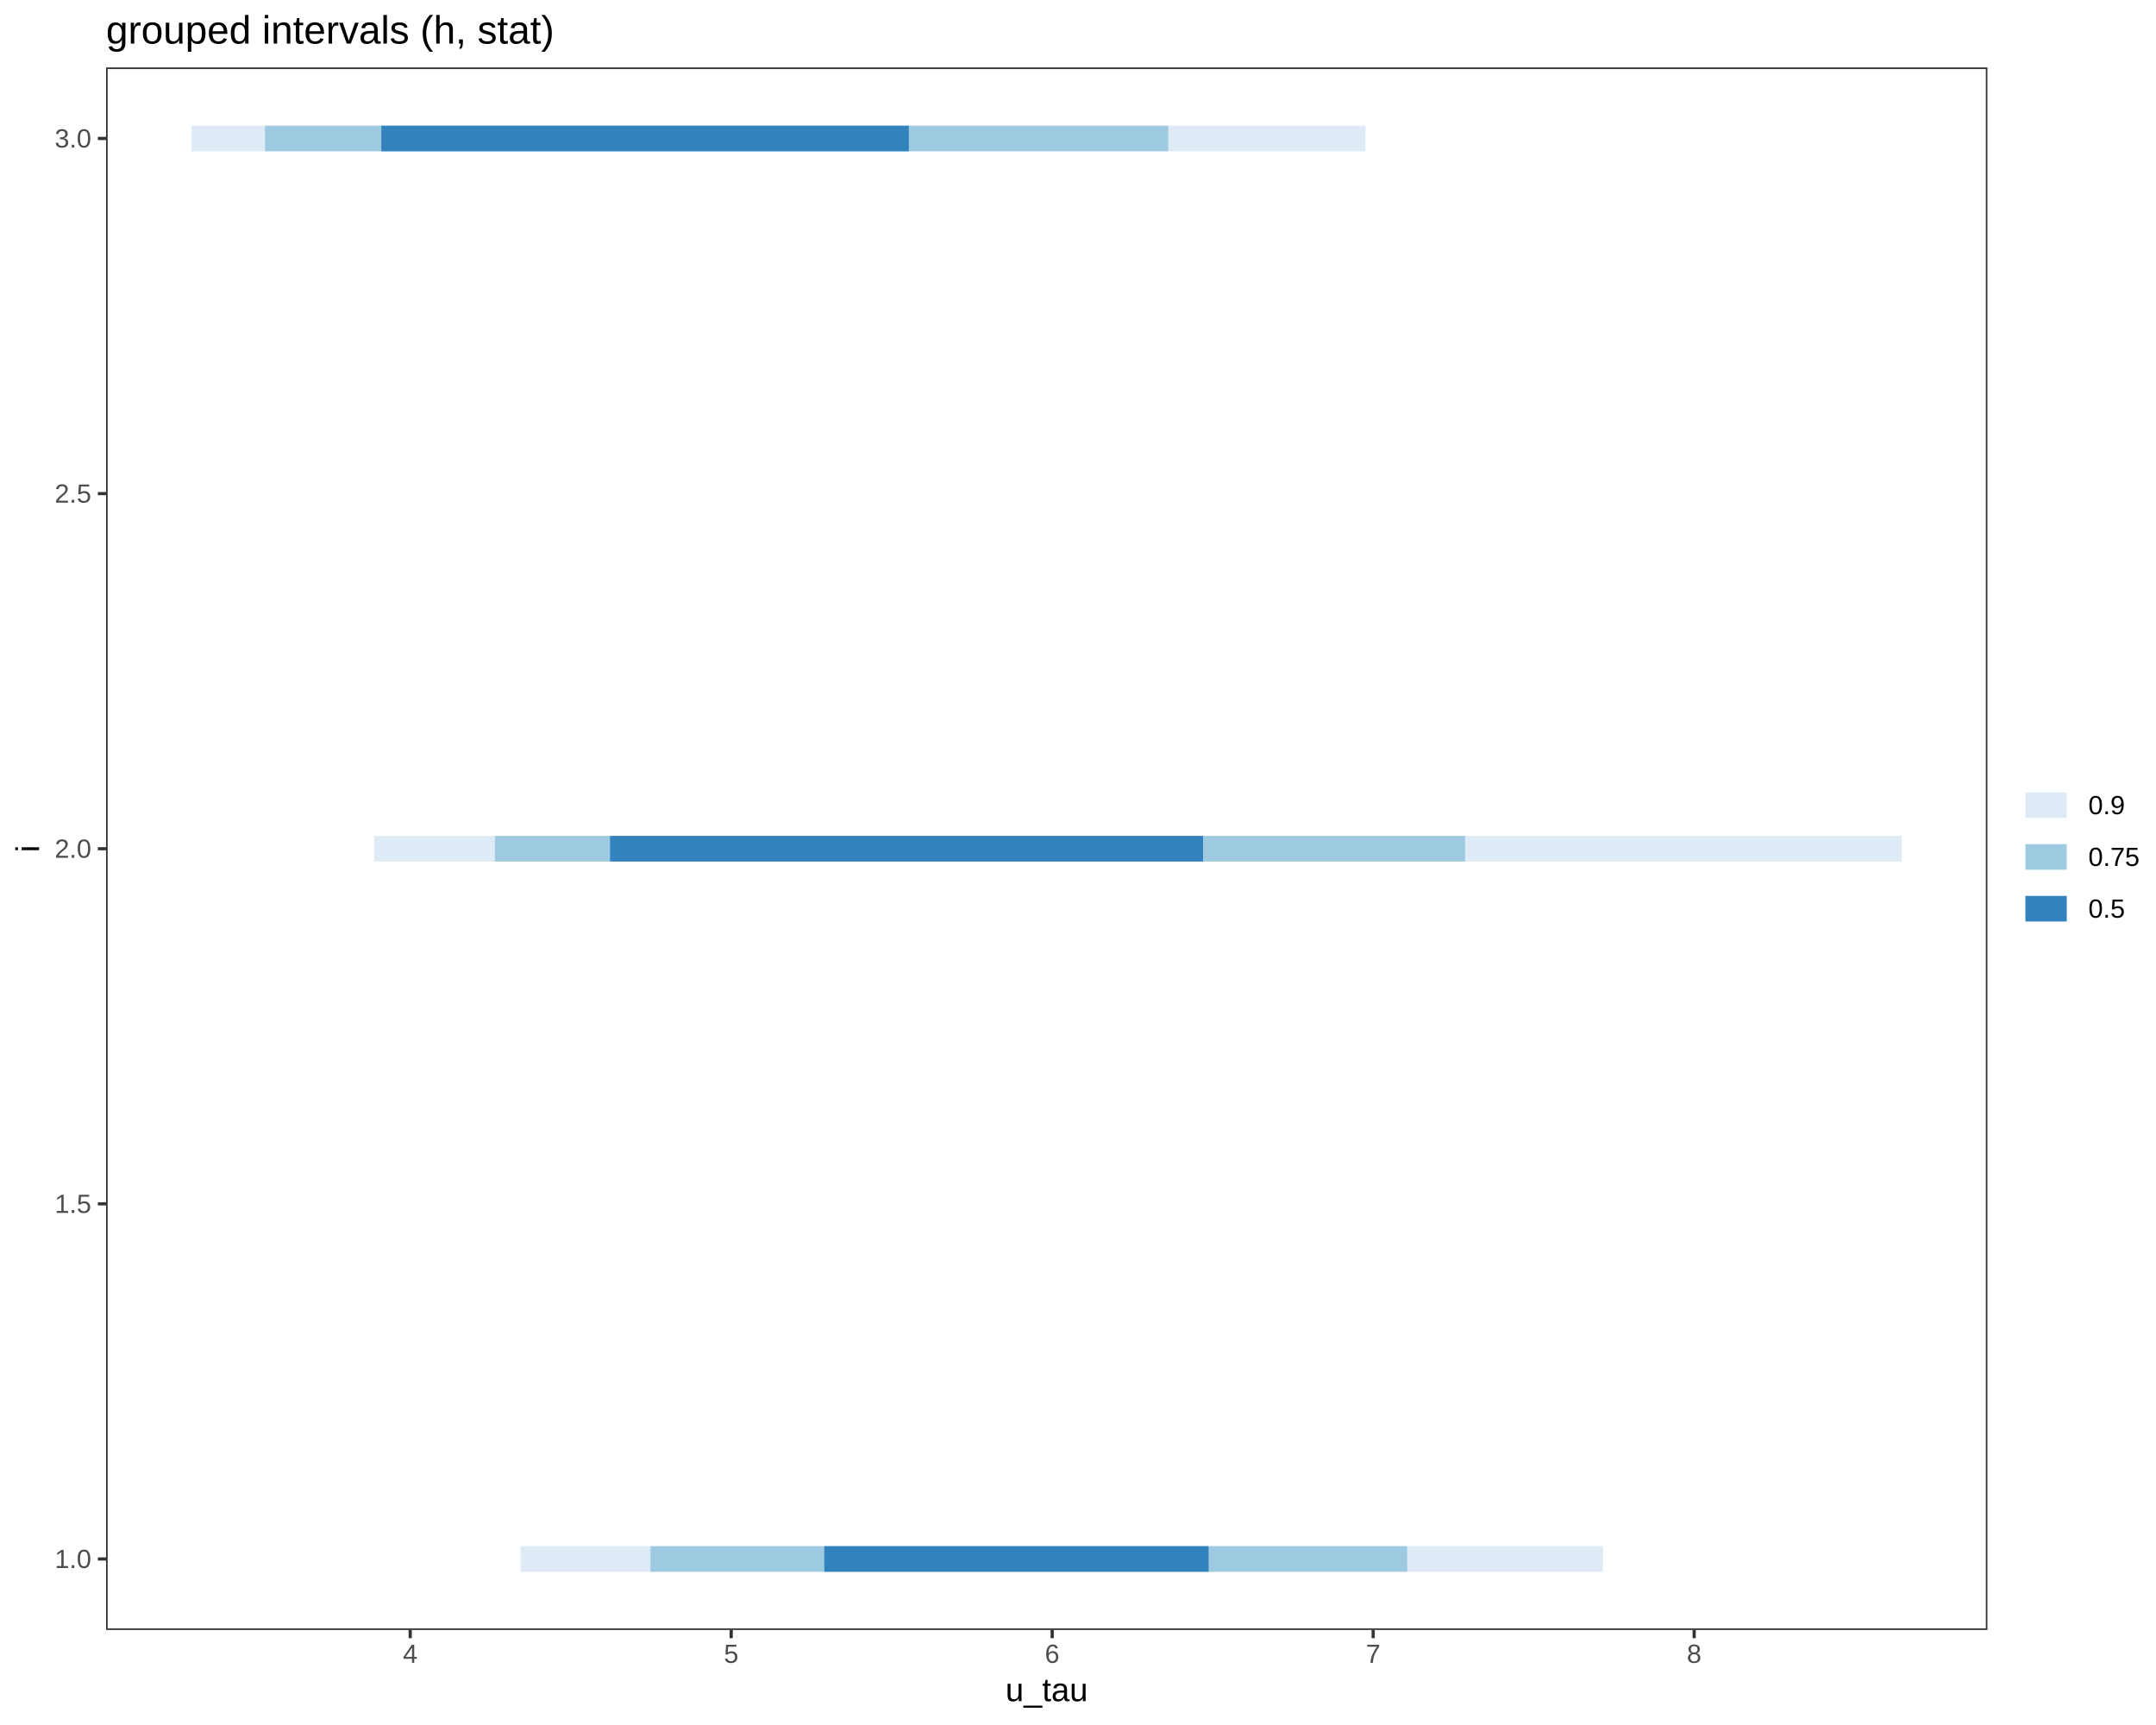
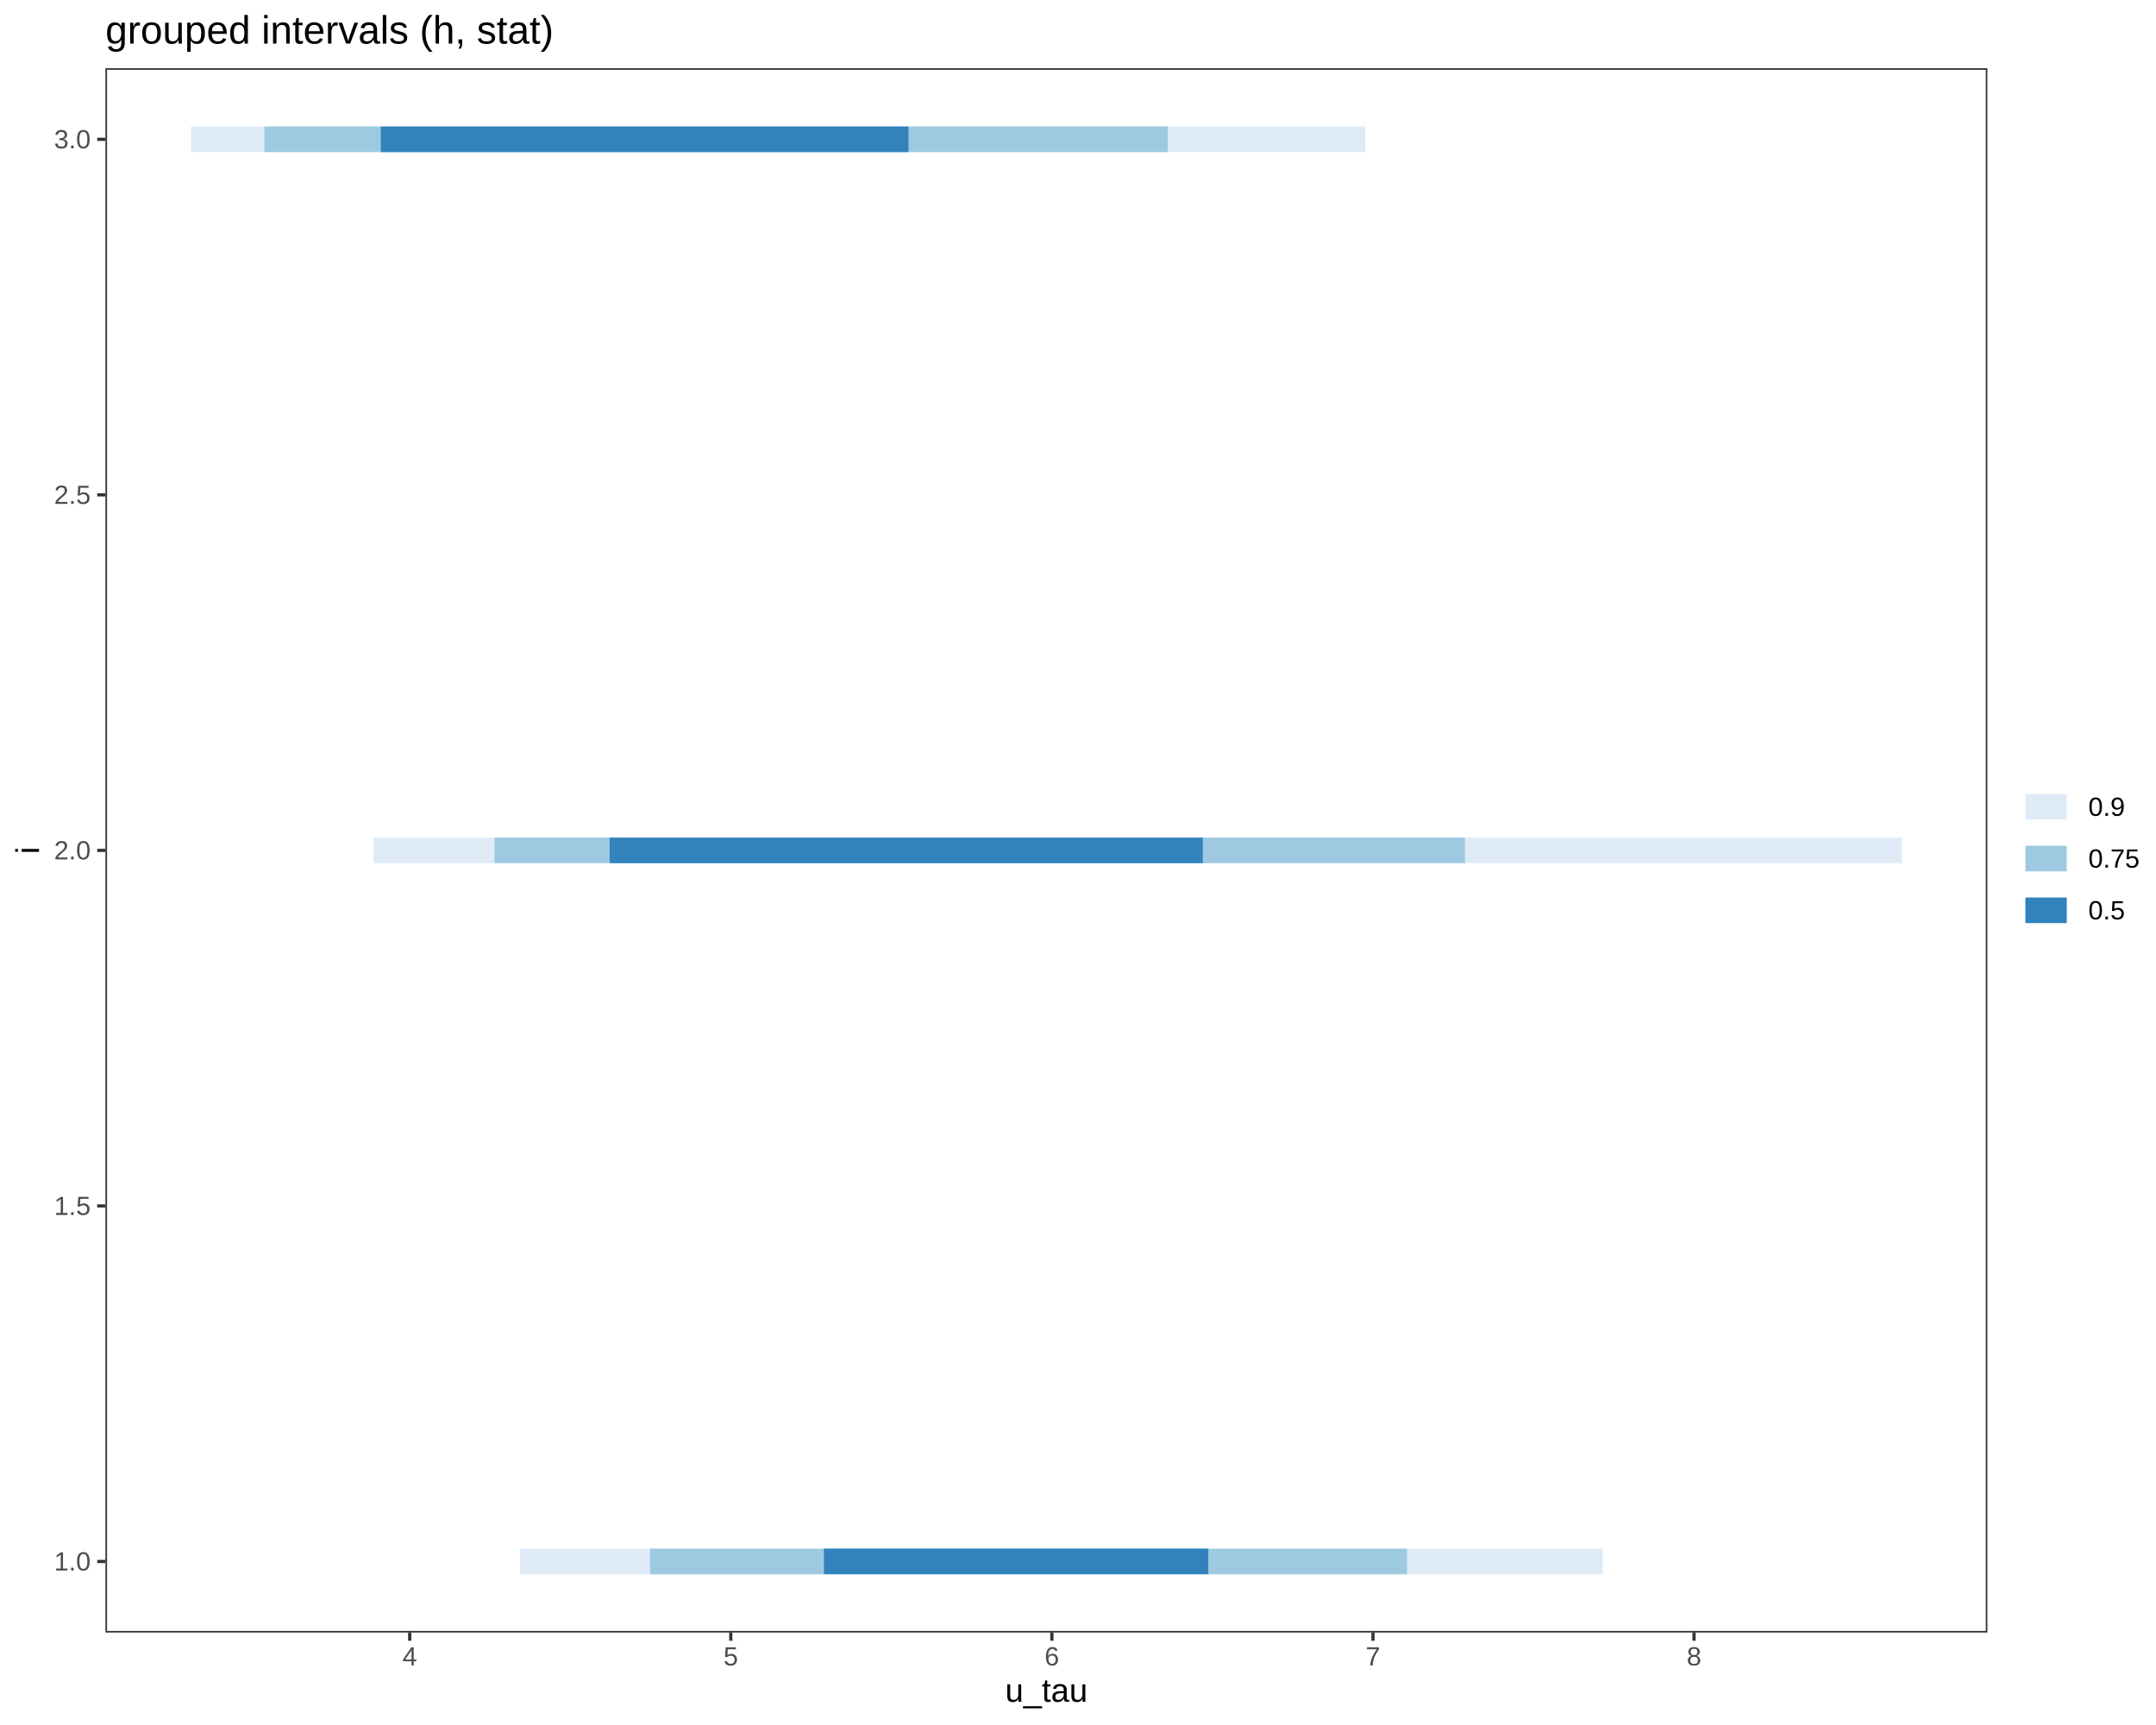
<svg xmlns="http://www.w3.org/2000/svg" viewBox="0 0 720.00 576.00">
  <defs>
    <style type="text/css">
    line, polyline, polygon, path, rect, circle {
      fill: none;
      stroke: #000000;
      stroke-linecap: round;
      stroke-linejoin: round;
      stroke-miterlimit: 10.00;
    }
  </style>
  </defs>
  <rect width="100%" height="100%" style="stroke: none; fill: #FFFFFF;" />
  <rect x="0.00" y="0.00" width="720.00" height="576.00" style="stroke-width: 1.07; stroke: #FFFFFF; fill: #FFFFFF;" />
  <defs>
-     <clipPath id="cpMzUuNDJ8NjYzLjY5fDU0NC4yN3wyMi41Mg==">
-       <rect x="35.42" y="22.52" width="628.28" height="521.75" />
+     <clipPath id="cpMzUuMjF8NjYzLjY5fDU0NS4xM3wyMi43Nw==">
+       <rect x="35.21" y="22.77" width="628.48" height="522.36" />
    </clipPath>
  </defs>
-   <rect x="35.42" y="22.52" width="628.28" height="521.75" style="stroke-width: 1.07; stroke: none; fill: #FFFFFF;" clip-path="url(#cpMzUuNDJ8NjYzLjY5fDU0NC4yN3wyMi41Mg==)" />
-   <line x1="173.82" y1="520.56" x2="535.30" y2="520.56" style="stroke-width: 8.54; stroke: #DEEBF7; stroke-linecap: butt;" clip-path="url(#cpMzUuNDJ8NjYzLjY5fDU0NC4yN3wyMi41Mg==)" />
-   <line x1="217.23" y1="520.56" x2="469.92" y2="520.56" style="stroke-width: 8.54; stroke: #9ECAE1; stroke-linecap: butt;" clip-path="url(#cpMzUuNDJ8NjYzLjY5fDU0NC4yN3wyMi41Mg==)" />
-   <line x1="275.28" y1="520.56" x2="403.61" y2="520.56" style="stroke-width: 8.54; stroke: #3182BD; stroke-linecap: butt;" clip-path="url(#cpMzUuNDJ8NjYzLjY5fDU0NC4yN3wyMi41Mg==)" />
-   <line x1="124.96" y1="283.40" x2="635.13" y2="283.40" style="stroke-width: 8.54; stroke: #DEEBF7; stroke-linecap: butt;" clip-path="url(#cpMzUuNDJ8NjYzLjY5fDU0NC4yN3wyMi41Mg==)" />
-   <line x1="165.28" y1="283.40" x2="489.28" y2="283.40" style="stroke-width: 8.54; stroke: #9ECAE1; stroke-linecap: butt;" clip-path="url(#cpMzUuNDJ8NjYzLjY5fDU0NC4yN3wyMi41Mg==)" />
-   <line x1="203.74" y1="283.40" x2="401.76" y2="283.40" style="stroke-width: 8.54; stroke: #3182BD; stroke-linecap: butt;" clip-path="url(#cpMzUuNDJ8NjYzLjY5fDU0NC4yN3wyMi41Mg==)" />
-   <line x1="63.97" y1="46.24" x2="456.01" y2="46.24" style="stroke-width: 8.54; stroke: #DEEBF7; stroke-linecap: butt;" clip-path="url(#cpMzUuNDJ8NjYzLjY5fDU0NC4yN3wyMi41Mg==)" />
-   <line x1="88.50" y1="46.24" x2="390.11" y2="46.24" style="stroke-width: 8.54; stroke: #9ECAE1; stroke-linecap: butt;" clip-path="url(#cpMzUuNDJ8NjYzLjY5fDU0NC4yN3wyMi41Mg==)" />
-   <line x1="127.35" y1="46.24" x2="303.50" y2="46.24" style="stroke-width: 8.54; stroke: #3182BD; stroke-linecap: butt;" clip-path="url(#cpMzUuNDJ8NjYzLjY5fDU0NC4yN3wyMi41Mg==)" />
-   <rect x="35.42" y="22.52" width="628.28" height="521.75" style="stroke-width: 1.07; stroke: #333333;" clip-path="url(#cpMzUuNDJ8NjYzLjY5fDU0NC4yN3wyMi41Mg==)" />
+   <rect x="35.21" y="22.77" width="628.48" height="522.36" style="stroke-width: 1.07; stroke: none; fill: #FFFFFF;" clip-path="url(#cpMzUuMjF8NjYzLjY5fDU0NS4xM3wyMi43Nw==)" />
+   <line x1="173.66" y1="521.39" x2="535.26" y2="521.39" style="stroke-width: 8.54; stroke: #DEEBF7; stroke-linecap: butt;" clip-path="url(#cpMzUuMjF8NjYzLjY5fDU0NS4xM3wyMi43Nw==)" />
+   <line x1="217.09" y1="521.39" x2="469.86" y2="521.39" style="stroke-width: 8.54; stroke: #9ECAE1; stroke-linecap: butt;" clip-path="url(#cpMzUuMjF8NjYzLjY5fDU0NS4xM3wyMi43Nw==)" />
+   <line x1="275.16" y1="521.39" x2="403.52" y2="521.39" style="stroke-width: 8.54; stroke: #3182BD; stroke-linecap: butt;" clip-path="url(#cpMzUuMjF8NjYzLjY5fDU0NS4xM3wyMi43Nw==)" />
+   <line x1="124.78" y1="283.95" x2="635.13" y2="283.95" style="stroke-width: 8.54; stroke: #DEEBF7; stroke-linecap: butt;" clip-path="url(#cpMzUuMjF8NjYzLjY5fDU0NS4xM3wyMi43Nw==)" />
+   <line x1="165.12" y1="283.95" x2="489.23" y2="283.95" style="stroke-width: 8.54; stroke: #9ECAE1; stroke-linecap: butt;" clip-path="url(#cpMzUuMjF8NjYzLjY5fDU0NS4xM3wyMi43Nw==)" />
+   <line x1="203.60" y1="283.95" x2="401.67" y2="283.95" style="stroke-width: 8.54; stroke: #3182BD; stroke-linecap: butt;" clip-path="url(#cpMzUuMjF8NjYzLjY5fDU0NS4xM3wyMi43Nw==)" />
+   <line x1="63.78" y1="46.52" x2="455.94" y2="46.52" style="stroke-width: 8.54; stroke: #DEEBF7; stroke-linecap: butt;" clip-path="url(#cpMzUuMjF8NjYzLjY5fDU0NS4xM3wyMi43Nw==)" />
+   <line x1="88.32" y1="46.52" x2="390.02" y2="46.52" style="stroke-width: 8.54; stroke: #9ECAE1; stroke-linecap: butt;" clip-path="url(#cpMzUuMjF8NjYzLjY5fDU0NS4xM3wyMi43Nw==)" />
+   <line x1="127.17" y1="46.52" x2="303.39" y2="46.52" style="stroke-width: 8.54; stroke: #3182BD; stroke-linecap: butt;" clip-path="url(#cpMzUuMjF8NjYzLjY5fDU0NS4xM3wyMi43Nw==)" />
+   <rect x="35.21" y="22.77" width="628.48" height="522.36" style="stroke-width: 1.07; stroke: #333333;" clip-path="url(#cpMzUuMjF8NjYzLjY5fDU0NS4xM3wyMi43Nw==)" />
  <defs>
    <clipPath id="cpMC4wMHw3MjAuMDB8NTc2LjAwfDAuMDA=">
      <rect x="0.00" y="0.00" width="720.00" height="576.00" />
    </clipPath>
  </defs>
  <g clip-path="url(#cpMC4wMHw3MjAuMDB8NTc2LjAwfDAuMDA=)">
-     <text x="18.27" y="523.58" style="font-size: 8.80px; fill: #4D4D4D; font-family: Liberation Sans;" textLength="12.22px" lengthAdjust="spacingAndGlyphs">1.0</text>
+     <text x="18.06" y="524.41" style="font-size: 8.80px; fill: #4D4D4D; font-family: Liberation Sans;" textLength="12.22px" lengthAdjust="spacingAndGlyphs">1.0</text>
  </g>
  <g clip-path="url(#cpMC4wMHw3MjAuMDB8NTc2LjAwfDAuMDA=)">
-     <text x="18.27" y="405.00" style="font-size: 8.80px; fill: #4D4D4D; font-family: Liberation Sans;" textLength="12.22px" lengthAdjust="spacingAndGlyphs">1.5</text>
+     <text x="18.06" y="405.69" style="font-size: 8.80px; fill: #4D4D4D; font-family: Liberation Sans;" textLength="12.22px" lengthAdjust="spacingAndGlyphs">1.5</text>
  </g>
  <g clip-path="url(#cpMC4wMHw3MjAuMDB8NTc2LjAwfDAuMDA=)">
-     <text x="18.27" y="286.42" style="font-size: 8.80px; fill: #4D4D4D; font-family: Liberation Sans;" textLength="12.22px" lengthAdjust="spacingAndGlyphs">2.0</text>
+     <text x="18.06" y="286.97" style="font-size: 8.80px; fill: #4D4D4D; font-family: Liberation Sans;" textLength="12.22px" lengthAdjust="spacingAndGlyphs">2.0</text>
  </g>
  <g clip-path="url(#cpMC4wMHw3MjAuMDB8NTc2LjAwfDAuMDA=)">
-     <text x="18.27" y="167.84" style="font-size: 8.80px; fill: #4D4D4D; font-family: Liberation Sans;" textLength="12.22px" lengthAdjust="spacingAndGlyphs">2.5</text>
+     <text x="18.06" y="168.26" style="font-size: 8.80px; fill: #4D4D4D; font-family: Liberation Sans;" textLength="12.22px" lengthAdjust="spacingAndGlyphs">2.5</text>
  </g>
  <g clip-path="url(#cpMC4wMHw3MjAuMDB8NTc2LjAwfDAuMDA=)">
-     <text x="18.27" y="49.26" style="font-size: 8.80px; fill: #4D4D4D; font-family: Liberation Sans;" textLength="12.22px" lengthAdjust="spacingAndGlyphs">3.0</text>
+     <text x="18.06" y="49.54" style="font-size: 8.80px; fill: #4D4D4D; font-family: Liberation Sans;" textLength="12.22px" lengthAdjust="spacingAndGlyphs">3.0</text>
  </g>
-   <polyline points="32.68,520.56 35.42,520.56 " style="stroke-width: 1.07; stroke: #333333; stroke-linecap: butt;" clip-path="url(#cpMC4wMHw3MjAuMDB8NTc2LjAwfDAuMDA=)" />
-   <polyline points="32.68,401.98 35.42,401.98 " style="stroke-width: 1.07; stroke: #333333; stroke-linecap: butt;" clip-path="url(#cpMC4wMHw3MjAuMDB8NTc2LjAwfDAuMDA=)" />
-   <polyline points="32.68,283.40 35.42,283.40 " style="stroke-width: 1.07; stroke: #333333; stroke-linecap: butt;" clip-path="url(#cpMC4wMHw3MjAuMDB8NTc2LjAwfDAuMDA=)" />
-   <polyline points="32.68,164.82 35.42,164.82 " style="stroke-width: 1.07; stroke: #333333; stroke-linecap: butt;" clip-path="url(#cpMC4wMHw3MjAuMDB8NTc2LjAwfDAuMDA=)" />
-   <polyline points="32.68,46.24 35.42,46.24 " style="stroke-width: 1.07; stroke: #333333; stroke-linecap: butt;" clip-path="url(#cpMC4wMHw3MjAuMDB8NTc2LjAwfDAuMDA=)" />
-   <polyline points="136.99,547.01 136.99,544.27 " style="stroke-width: 1.07; stroke: #333333; stroke-linecap: butt;" clip-path="url(#cpMC4wMHw3MjAuMDB8NTc2LjAwfDAuMDA=)" />
-   <polyline points="244.19,547.01 244.19,544.27 " style="stroke-width: 1.07; stroke: #333333; stroke-linecap: butt;" clip-path="url(#cpMC4wMHw3MjAuMDB8NTc2LjAwfDAuMDA=)" />
-   <polyline points="351.38,547.01 351.38,544.27 " style="stroke-width: 1.07; stroke: #333333; stroke-linecap: butt;" clip-path="url(#cpMC4wMHw3MjAuMDB8NTc2LjAwfDAuMDA=)" />
-   <polyline points="458.57,547.01 458.57,544.27 " style="stroke-width: 1.07; stroke: #333333; stroke-linecap: butt;" clip-path="url(#cpMC4wMHw3MjAuMDB8NTc2LjAwfDAuMDA=)" />
-   <polyline points="565.77,547.01 565.77,544.27 " style="stroke-width: 1.07; stroke: #333333; stroke-linecap: butt;" clip-path="url(#cpMC4wMHw3MjAuMDB8NTc2LjAwfDAuMDA=)" />
+   <polyline points="32.47,521.39 35.21,521.39 " style="stroke-width: 1.07; stroke: #333333; stroke-linecap: butt;" clip-path="url(#cpMC4wMHw3MjAuMDB8NTc2LjAwfDAuMDA=)" />
+   <polyline points="32.47,402.67 35.21,402.67 " style="stroke-width: 1.07; stroke: #333333; stroke-linecap: butt;" clip-path="url(#cpMC4wMHw3MjAuMDB8NTc2LjAwfDAuMDA=)" />
+   <polyline points="32.47,283.95 35.21,283.95 " style="stroke-width: 1.07; stroke: #333333; stroke-linecap: butt;" clip-path="url(#cpMC4wMHw3MjAuMDB8NTc2LjAwfDAuMDA=)" />
+   <polyline points="32.47,165.23 35.21,165.23 " style="stroke-width: 1.07; stroke: #333333; stroke-linecap: butt;" clip-path="url(#cpMC4wMHw3MjAuMDB8NTc2LjAwfDAuMDA=)" />
+   <polyline points="32.47,46.52 35.21,46.52 " style="stroke-width: 1.07; stroke: #333333; stroke-linecap: butt;" clip-path="url(#cpMC4wMHw3MjAuMDB8NTc2LjAwfDAuMDA=)" />
+   <polyline points="136.82,547.87 136.82,545.13 " style="stroke-width: 1.07; stroke: #333333; stroke-linecap: butt;" clip-path="url(#cpMC4wMHw3MjAuMDB8NTc2LjAwfDAuMDA=)" />
+   <polyline points="244.05,547.87 244.05,545.13 " style="stroke-width: 1.07; stroke: #333333; stroke-linecap: butt;" clip-path="url(#cpMC4wMHw3MjAuMDB8NTc2LjAwfDAuMDA=)" />
+   <polyline points="351.28,547.87 351.28,545.13 " style="stroke-width: 1.07; stroke: #333333; stroke-linecap: butt;" clip-path="url(#cpMC4wMHw3MjAuMDB8NTc2LjAwfDAuMDA=)" />
+   <polyline points="458.51,547.87 458.51,545.13 " style="stroke-width: 1.07; stroke: #333333; stroke-linecap: butt;" clip-path="url(#cpMC4wMHw3MjAuMDB8NTc2LjAwfDAuMDA=)" />
+   <polyline points="565.73,547.87 565.73,545.13 " style="stroke-width: 1.07; stroke: #333333; stroke-linecap: butt;" clip-path="url(#cpMC4wMHw3MjAuMDB8NTc2LjAwfDAuMDA=)" />
  <g clip-path="url(#cpMC4wMHw3MjAuMDB8NTc2LjAwfDAuMDA=)">
-     <text x="134.55" y="555.25" style="font-size: 8.80px; fill: #4D4D4D; font-family: Liberation Sans;" textLength="4.89px" lengthAdjust="spacingAndGlyphs">4</text>
+     <text x="134.38" y="556.11" style="font-size: 8.80px; fill: #4D4D4D; font-family: Liberation Sans;" textLength="4.89px" lengthAdjust="spacingAndGlyphs">4</text>
  </g>
  <g clip-path="url(#cpMC4wMHw3MjAuMDB8NTc2LjAwfDAuMDA=)">
-     <text x="241.74" y="555.25" style="font-size: 8.80px; fill: #4D4D4D; font-family: Liberation Sans;" textLength="4.89px" lengthAdjust="spacingAndGlyphs">5</text>
+     <text x="241.61" y="556.11" style="font-size: 8.80px; fill: #4D4D4D; font-family: Liberation Sans;" textLength="4.89px" lengthAdjust="spacingAndGlyphs">5</text>
  </g>
  <g clip-path="url(#cpMC4wMHw3MjAuMDB8NTc2LjAwfDAuMDA=)">
-     <text x="348.93" y="555.25" style="font-size: 8.80px; fill: #4D4D4D; font-family: Liberation Sans;" textLength="4.89px" lengthAdjust="spacingAndGlyphs">6</text>
+     <text x="348.83" y="556.11" style="font-size: 8.80px; fill: #4D4D4D; font-family: Liberation Sans;" textLength="4.89px" lengthAdjust="spacingAndGlyphs">6</text>
  </g>
  <g clip-path="url(#cpMC4wMHw3MjAuMDB8NTc2LjAwfDAuMDA=)">
-     <text x="456.13" y="555.25" style="font-size: 8.80px; fill: #4D4D4D; font-family: Liberation Sans;" textLength="4.89px" lengthAdjust="spacingAndGlyphs">7</text>
+     <text x="456.06" y="556.11" style="font-size: 8.80px; fill: #4D4D4D; font-family: Liberation Sans;" textLength="4.89px" lengthAdjust="spacingAndGlyphs">7</text>
  </g>
  <g clip-path="url(#cpMC4wMHw3MjAuMDB8NTc2LjAwfDAuMDA=)">
-     <text x="563.32" y="555.25" style="font-size: 8.80px; fill: #4D4D4D; font-family: Liberation Sans;" textLength="4.89px" lengthAdjust="spacingAndGlyphs">8</text>
+     <text x="563.29" y="556.11" style="font-size: 8.80px; fill: #4D4D4D; font-family: Liberation Sans;" textLength="4.89px" lengthAdjust="spacingAndGlyphs">8</text>
  </g>
  <g clip-path="url(#cpMC4wMHw3MjAuMDB8NTc2LjAwfDAuMDA=)">
-     <text x="335.77" y="568.04" style="font-size: 11.00px; font-family: Liberation Sans;" textLength="27.56px" lengthAdjust="spacingAndGlyphs">u_tau</text>
+     <text x="335.67" y="568.24" style="font-size: 11.00px; font-family: Liberation Sans;" textLength="27.56px" lengthAdjust="spacingAndGlyphs">u_tau</text>
  </g>
  <g clip-path="url(#cpMC4wMHw3MjAuMDB8NTc2LjAwfDAuMDA=)">
-     <text transform="translate(13.04,284.62) rotate(-90)" style="font-size: 11.00px; font-family: Liberation Sans;" textLength="2.44px" lengthAdjust="spacingAndGlyphs">i</text>
+     <text transform="translate(13.04,285.17) rotate(-90)" style="font-size: 11.00px; font-family: Liberation Sans;" textLength="2.44px" lengthAdjust="spacingAndGlyphs">i</text>
  </g>
-   <rect x="674.65" y="254.74" width="39.87" height="57.32" style="stroke-width: 1.07; stroke: none; fill: #FFFFFF;" clip-path="url(#cpMC4wMHw3MjAuMDB8NTc2LjAwfDAuMDA=)" />
-   <rect x="674.65" y="260.22" width="17.28" height="17.28" style="stroke-width: 1.07; stroke: none; fill: #FFFFFF;" clip-path="url(#cpMC4wMHw3MjAuMDB8NTc2LjAwfDAuMDA=)" />
-   <line x1="676.38" y1="268.86" x2="690.20" y2="268.86" style="stroke-width: 8.54; stroke: #DEEBF7; stroke-linecap: butt;" clip-path="url(#cpMC4wMHw3MjAuMDB8NTc2LjAwfDAuMDA=)" />
-   <rect x="674.65" y="277.50" width="17.28" height="17.28" style="stroke-width: 1.07; stroke: none; fill: #FFFFFF;" clip-path="url(#cpMC4wMHw3MjAuMDB8NTc2LjAwfDAuMDA=)" />
-   <line x1="676.38" y1="286.14" x2="690.20" y2="286.14" style="stroke-width: 8.54; stroke: #9ECAE1; stroke-linecap: butt;" clip-path="url(#cpMC4wMHw3MjAuMDB8NTc2LjAwfDAuMDA=)" />
-   <rect x="674.65" y="294.78" width="17.28" height="17.28" style="stroke-width: 1.07; stroke: none; fill: #FFFFFF;" clip-path="url(#cpMC4wMHw3MjAuMDB8NTc2LjAwfDAuMDA=)" />
-   <line x1="676.38" y1="303.42" x2="690.20" y2="303.42" style="stroke-width: 8.54; stroke: #3182BD; stroke-linecap: butt;" clip-path="url(#cpMC4wMHw3MjAuMDB8NTc2LjAwfDAuMDA=)" />
+   <rect x="674.65" y="255.29" width="39.87" height="57.32" style="stroke-width: 1.07; stroke: none; fill: #FFFFFF;" clip-path="url(#cpMC4wMHw3MjAuMDB8NTc2LjAwfDAuMDA=)" />
+   <rect x="674.65" y="260.77" width="17.28" height="17.28" style="stroke-width: 1.07; stroke: none; fill: #FFFFFF;" clip-path="url(#cpMC4wMHw3MjAuMDB8NTc2LjAwfDAuMDA=)" />
+   <line x1="676.38" y1="269.41" x2="690.20" y2="269.41" style="stroke-width: 8.54; stroke: #DEEBF7; stroke-linecap: butt;" clip-path="url(#cpMC4wMHw3MjAuMDB8NTc2LjAwfDAuMDA=)" />
+   <rect x="674.65" y="278.05" width="17.28" height="17.28" style="stroke-width: 1.07; stroke: none; fill: #FFFFFF;" clip-path="url(#cpMC4wMHw3MjAuMDB8NTc2LjAwfDAuMDA=)" />
+   <line x1="676.38" y1="286.69" x2="690.20" y2="286.69" style="stroke-width: 8.54; stroke: #9ECAE1; stroke-linecap: butt;" clip-path="url(#cpMC4wMHw3MjAuMDB8NTc2LjAwfDAuMDA=)" />
+   <rect x="674.65" y="295.33" width="17.28" height="17.28" style="stroke-width: 1.07; stroke: none; fill: #FFFFFF;" clip-path="url(#cpMC4wMHw3MjAuMDB8NTc2LjAwfDAuMDA=)" />
+   <line x1="676.38" y1="303.97" x2="690.20" y2="303.97" style="stroke-width: 8.54; stroke: #3182BD; stroke-linecap: butt;" clip-path="url(#cpMC4wMHw3MjAuMDB8NTc2LjAwfDAuMDA=)" />
  <g clip-path="url(#cpMC4wMHw3MjAuMDB8NTc2LjAwfDAuMDA=)">
-     <text x="697.41" y="271.88" style="font-size: 8.80px; font-family: Liberation Sans;" textLength="12.22px" lengthAdjust="spacingAndGlyphs">0.9</text>
+     <text x="697.41" y="272.43" style="font-size: 8.80px; font-family: Liberation Sans;" textLength="12.22px" lengthAdjust="spacingAndGlyphs">0.9</text>
  </g>
  <g clip-path="url(#cpMC4wMHw3MjAuMDB8NTc2LjAwfDAuMDA=)">
-     <text x="697.41" y="289.16" style="font-size: 8.80px; font-family: Liberation Sans;" textLength="17.11px" lengthAdjust="spacingAndGlyphs">0.75</text>
+     <text x="697.41" y="289.71" style="font-size: 8.80px; font-family: Liberation Sans;" textLength="17.11px" lengthAdjust="spacingAndGlyphs">0.75</text>
  </g>
  <g clip-path="url(#cpMC4wMHw3MjAuMDB8NTc2LjAwfDAuMDA=)">
-     <text x="697.41" y="306.44" style="font-size: 8.80px; font-family: Liberation Sans;" textLength="12.22px" lengthAdjust="spacingAndGlyphs">0.5</text>
+     <text x="697.41" y="306.99" style="font-size: 8.80px; font-family: Liberation Sans;" textLength="12.22px" lengthAdjust="spacingAndGlyphs">0.5</text>
  </g>
  <g clip-path="url(#cpMC4wMHw3MjAuMDB8NTc2LjAwfDAuMDA=)">
-     <text x="35.42" y="14.56" style="font-size: 13.20px; font-family: Liberation Sans;" textLength="149.42px" lengthAdjust="spacingAndGlyphs">grouped intervals (h, stat)</text>
+     <text x="35.21" y="14.56" style="font-size: 13.20px; font-family: Liberation Sans;" textLength="149.42px" lengthAdjust="spacingAndGlyphs">grouped intervals (h, stat)</text>
  </g>
</svg>
